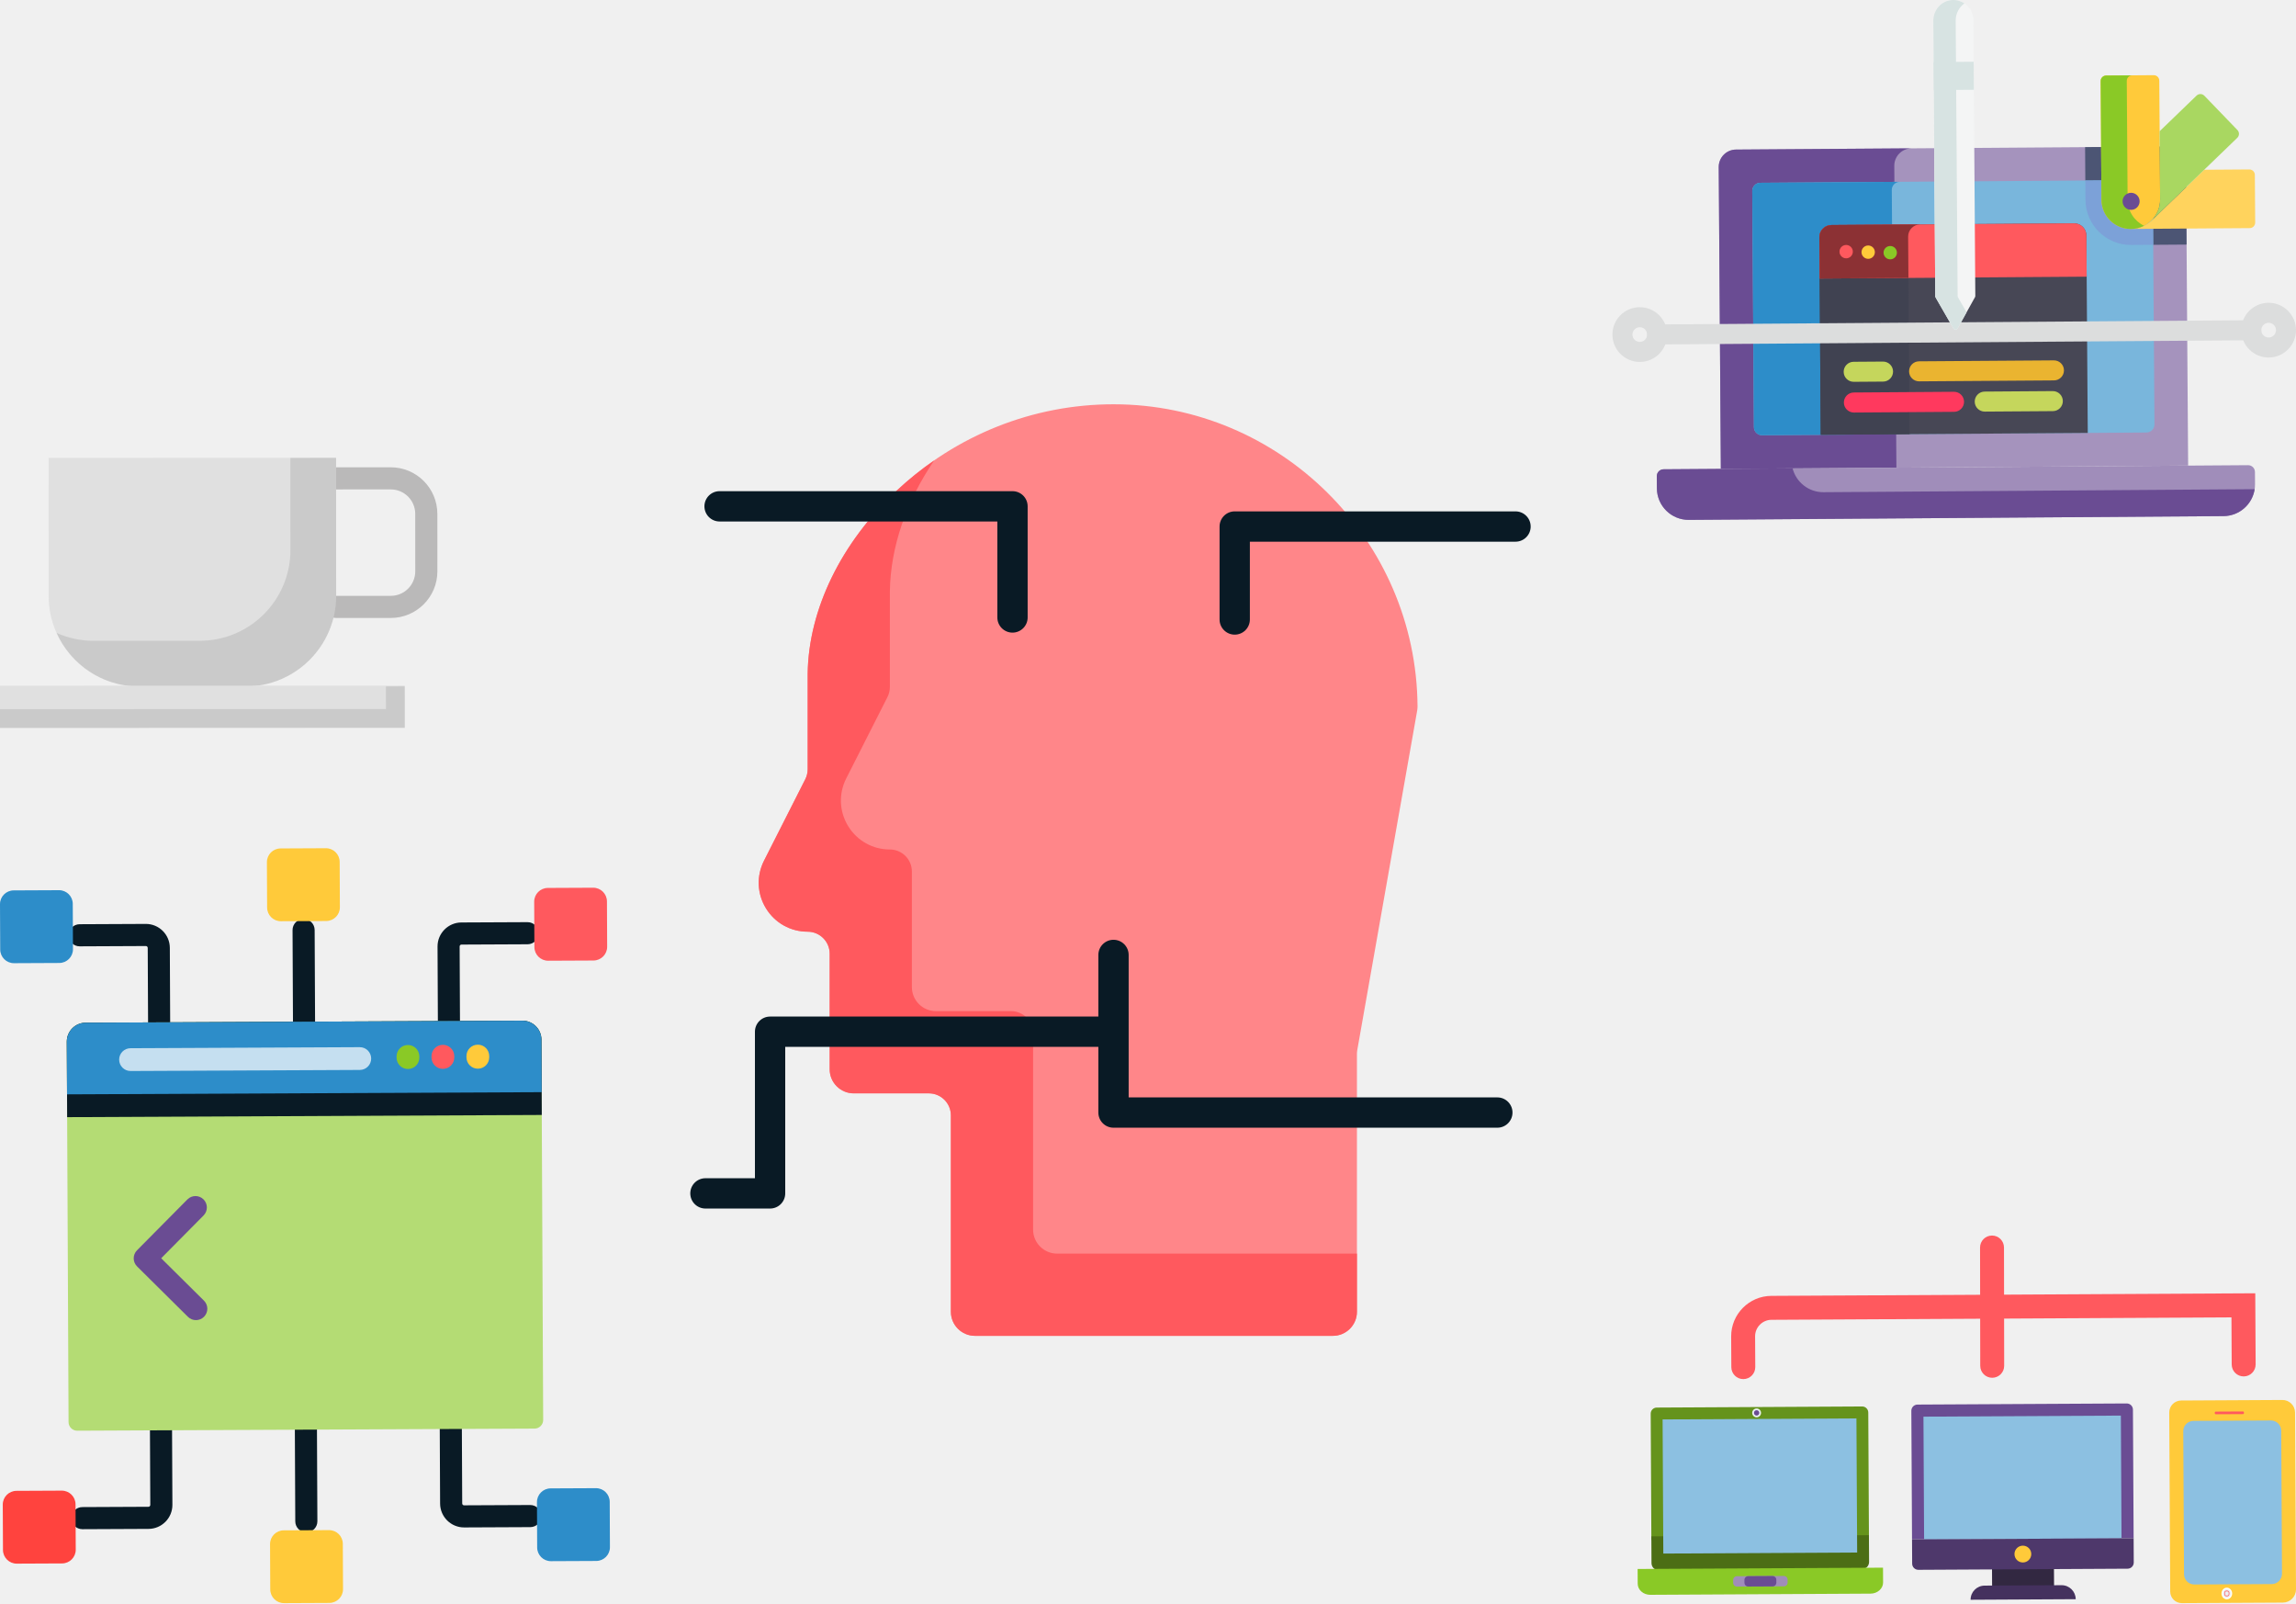
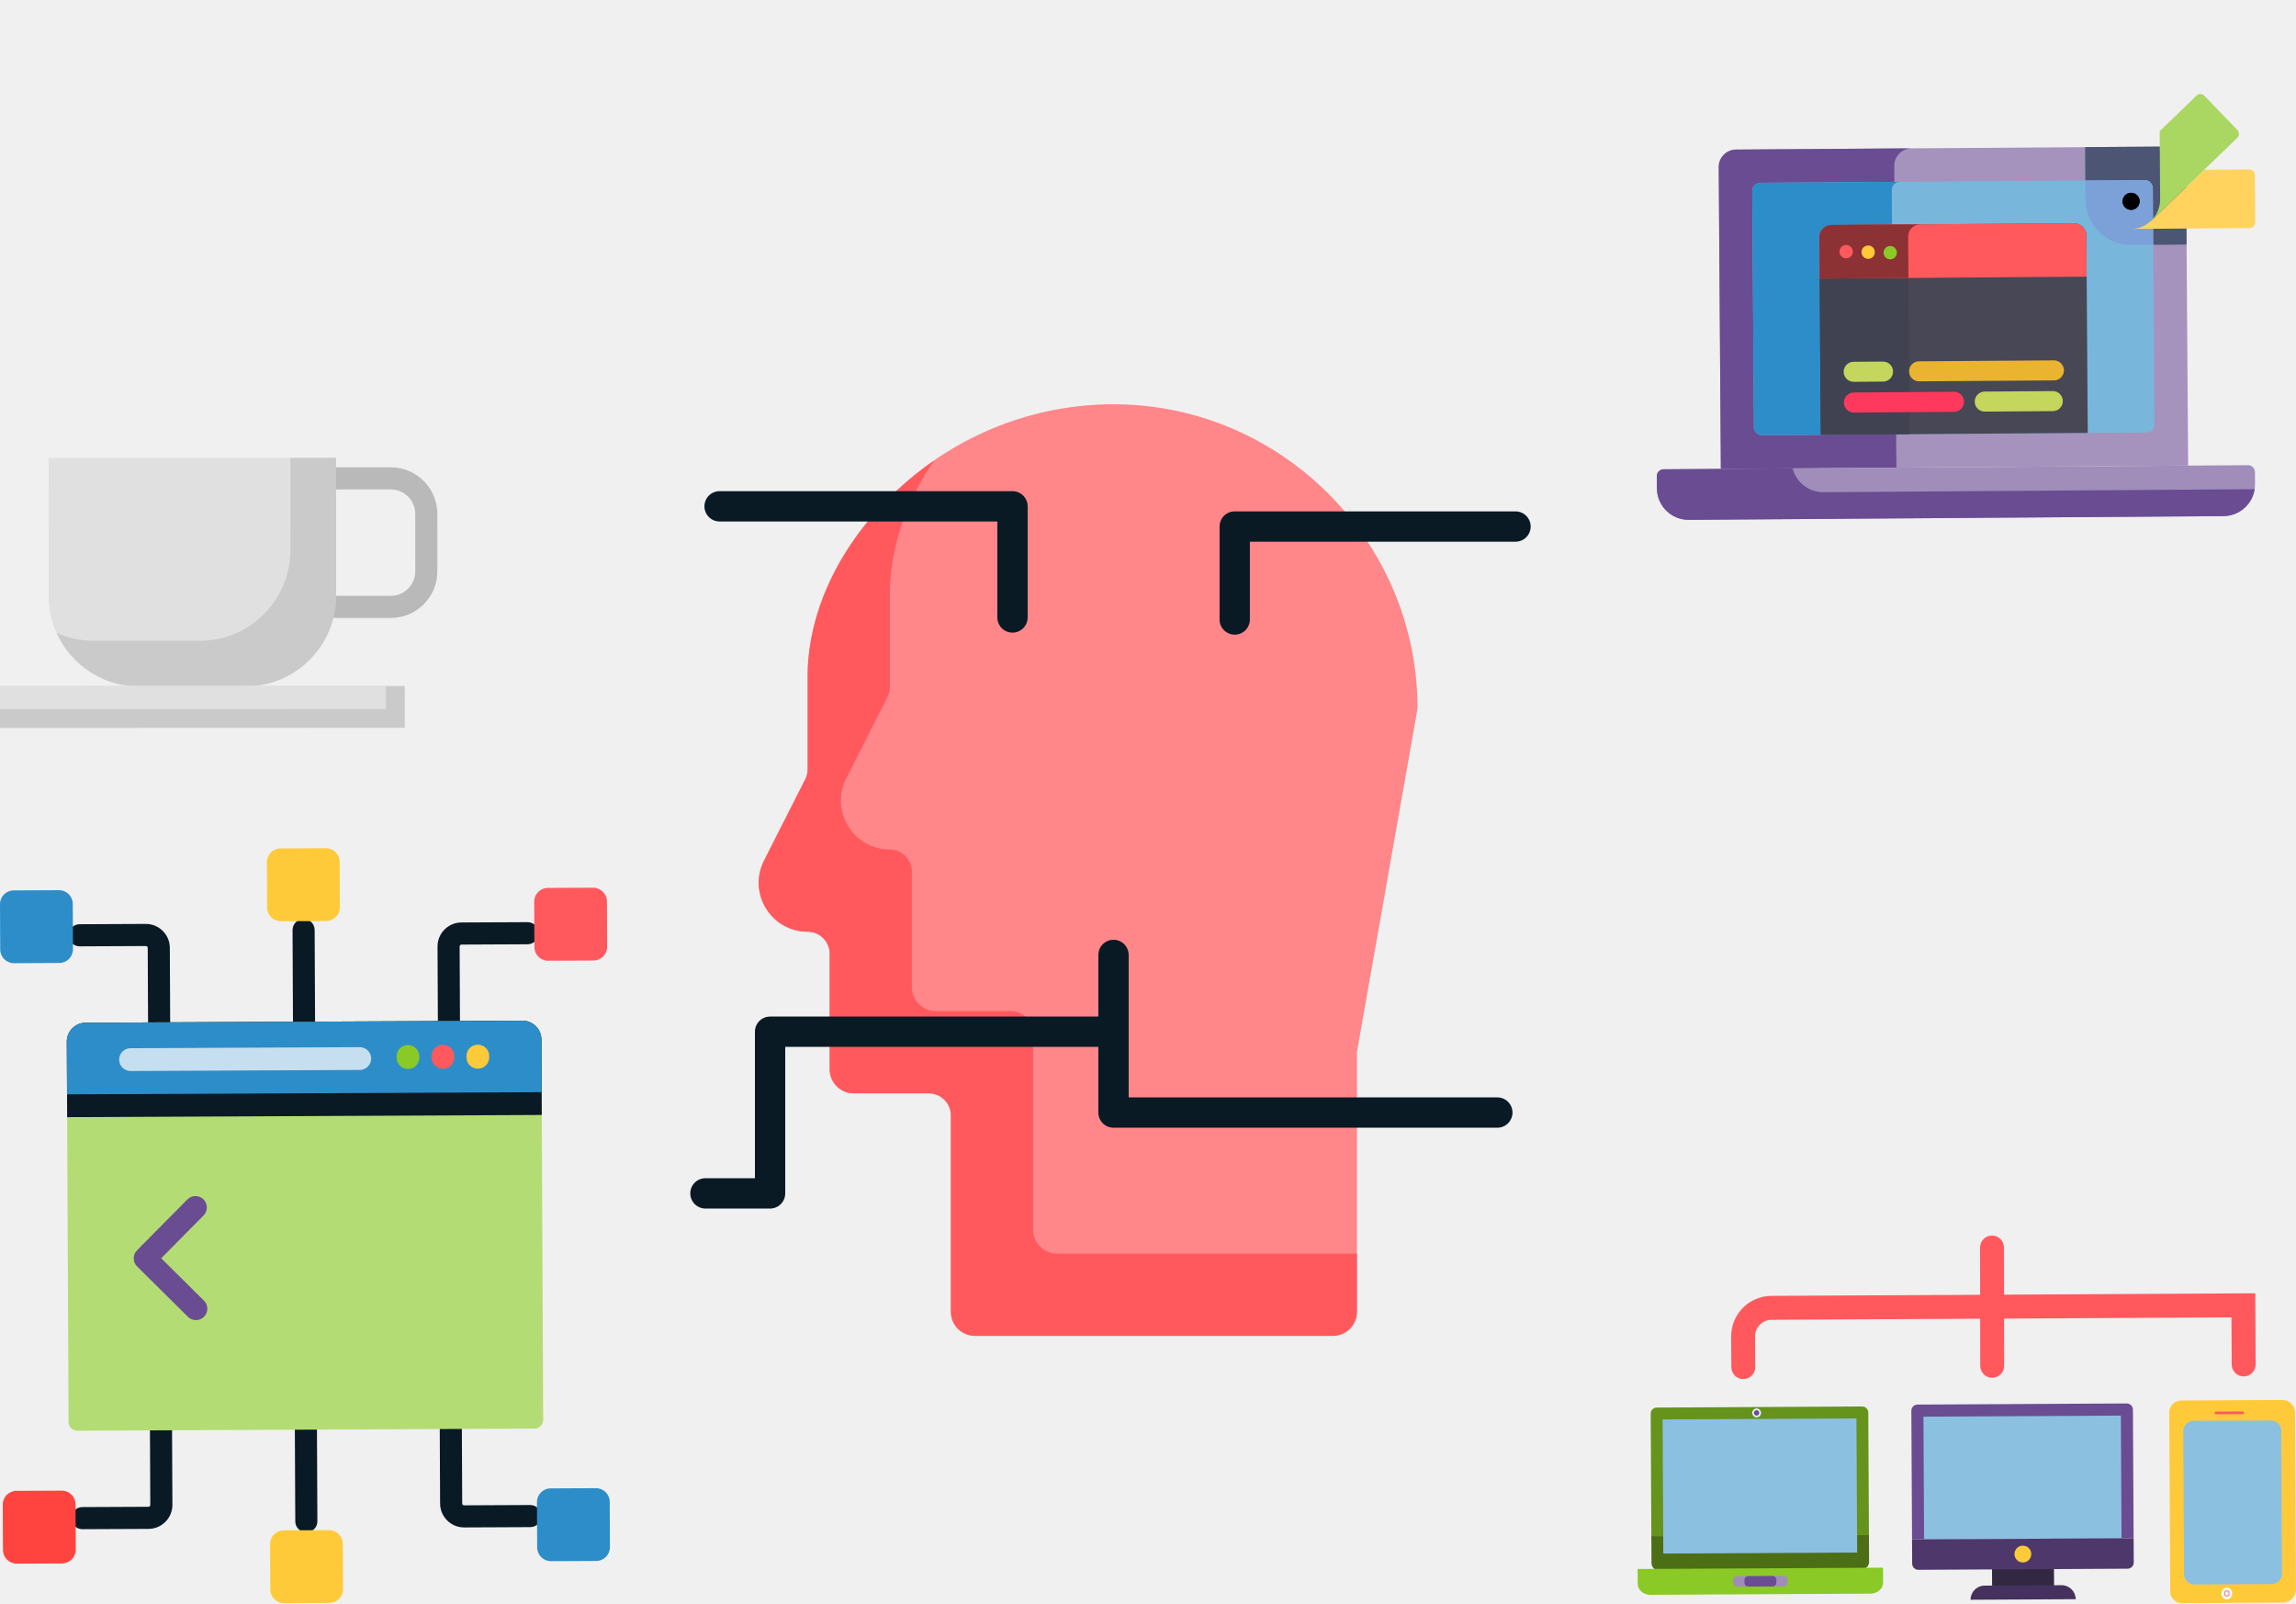
<svg xmlns="http://www.w3.org/2000/svg" width="2038.945" height="1423.227" viewBox="0 0 539.471 376.562" version="1.1" id="svg8">
  <defs id="defs2" />
  <g id="layer1" transform="translate(157.4804,-274.4705)">
    <g id="g2867" transform="matrix(0.4273787,0,0,0.4273787,-5.25788,369.4321)">
      <path id="path2779" d="m 179.814,512 c -7.289,0 -13.22,-5.931 -13.22,-13.22 V 390.835 c 0,-6.677 -5.433,-12.109 -12.109,-12.109 h -41.308 c -7.29,-10e-4 -13.221,-5.932 -13.221,-13.221 v -63.52 c 0,-6.678 -5.433,-12.11 -12.109,-12.11 -9.417,0 -17.981,-4.79 -22.911,-12.814 -4.929,-8.024 -5.331,-17.83 -1.074,-26.23 l 22.686,-44.767 c 0.855,-1.688 1.307,-3.582 1.307,-5.473 l 10e-4,-52.574 C 88.359,112.722 106.231,76.037 136.889,47.371 169.558,16.823 211.859,0 256,0 c 91.533,0 166.514,74.454 167.145,165.971 0.007,0.784 -0.063,1.6 -0.205,2.416 l -32.925,186.565 c -0.123,0.699 -0.185,1.408 -0.185,2.114 V 498.78 c 0,7.289 -5.931,13.22 -13.22,13.22 z" style="fill:#ff8689;fill-opacity:1" />
      <path id="path2781" d="m 225.005,466.811 c -7.289,0 -13.22,-5.931 -13.22,-13.22 V 345.646 c 0,-6.677 -5.433,-12.109 -12.109,-12.109 h -41.308 c -7.289,0 -13.22,-5.931 -13.22,-13.22 v -63.52 c 0,-6.677 -5.433,-12.109 -12.109,-12.109 -9.417,0 -17.981,-4.79 -22.911,-12.814 -4.929,-8.024 -5.331,-17.83 -1.074,-26.23 l 22.686,-44.767 c 0.855,-1.688 1.307,-3.582 1.307,-5.473 l 0.001,-52.574 c 0.348,-24.364 8.974,-49.387 24.366,-71.981 -7.177,4.955 -14.042,10.464 -20.522,16.524 -30.658,28.668 -48.53,65.352 -49.033,100.646 l -10e-4,52.574 c 0,1.893 -0.452,3.785 -1.307,5.473 l -22.686,44.767 c -4.257,8.4 -3.856,18.205 1.074,26.23 4.927,8.022 13.492,12.812 22.909,12.812 6.676,0 12.109,5.432 12.109,12.109 v 63.52 c 0,7.29 5.931,13.221 13.22,13.221 h 41.308 c 6.677,0 12.109,5.432 12.109,12.109 v 107.945 c 0,7.289 5.931,13.22 13.22,13.22 H 376.61 c 7.289,0 13.22,-5.931 13.22,-13.22 V 466.81 H 225.005 Z" style="fill:#ff595e;fill-opacity:1" />
      <g id="g2789">
        <path id="path2783" d="M 477.015,58.863 H 322.638 c -4.601,0 -8.33,3.729 -8.33,8.33 v 51.089 c 0,4.6 3.728,8.33 8.33,8.33 4.602,0 8.33,-3.729 8.33,-8.33 V 75.523 h 146.048 c 4.601,0 8.33,-3.729 8.33,-8.33 -10e-4,-4.6 -3.729,-8.33 -8.331,-8.33 z" style="fill:#091a25;fill-opacity:1" />
        <path id="path2785" d="m 39.427,64.416 h 152.711 v 52.755 c 0,4.6 3.728,8.33 8.33,8.33 4.601,0 8.33,-3.729 8.33,-8.33 V 56.087 c 0,-4.6 -3.728,-8.33 -8.33,-8.33 H 39.427 c -4.601,0 -8.33,3.729 -8.33,8.33 0,4.601 3.729,8.329 8.33,8.329 z" style="fill:#091a25;fill-opacity:1" />
        <path id="path2787" d="M 467.02,380.946 H 264.33 V 344.85 302.646 c 0,-4.6 -3.728,-8.33 -8.33,-8.33 -4.601,0 -8.33,3.729 -8.33,8.33 V 336.52 H 67.193 c -4.601,0 -8.33,3.729 -8.33,8.33 v 80.521 h -27.21 c -4.601,0 -8.33,3.729 -8.33,8.33 0,4.601 3.728,8.33 8.33,8.33 h 35.54 c 4.601,0 8.33,-3.729 8.33,-8.33 V 353.18 H 247.67 v 36.095 c 0,4.6 3.728,8.33 8.33,8.33 h 211.02 c 4.601,0 8.33,-3.73 8.33,-8.33 0,-4.6 -3.729,-8.329 -8.33,-8.329 z" style="fill:#091a25;fill-opacity:1" />
      </g>
      <g id="g2799" />
      <g id="g2803" />
      <g id="g2805" />
      <g id="g2807" />
      <g id="g2809" />
      <g id="g2811" />
      <g id="g2813" />
      <g id="g2815" />
      <g id="g2817" />
      <g id="g2819" />
      <g id="g2821" />
      <g id="g2823" />
      <g id="g2825" />
      <g id="g2827" />
      <g id="g2829" />
      <g id="g2831" />
    </g>
    <g id="g3103" transform="matrix(0.346234,-0.00159753,0.00159753,0.346234,-174.8701,474.1452)">
      <g id="g2976">
        <path id="path2964" d="m 354.335,127.663 c -4.142,0 -7.5,-3.358 -7.5,-7.5 V 67.048 c 0,-8.965 7.294,-16.259 16.259,-16.259 h 44.885 c 4.142,0 7.5,3.358 7.5,7.5 0,4.142 -3.358,7.5 -7.5,7.5 h -44.885 c -0.694,0 -1.259,0.565 -1.259,1.259 v 53.115 c 0,4.142 -3.358,7.5 -7.5,7.5 z" style="fill:#091a25;fill-opacity:1" />
        <path id="path2966" d="m 157.665,127.663 c -4.142,0 -7.5,-3.358 -7.5,-7.5 V 67.048 c 0,-0.694 -0.565,-1.259 -1.259,-1.259 h -44.885 c -4.142,0 -7.5,-3.358 -7.5,-7.5 0,-4.142 3.358,-7.5 7.5,-7.5 h 44.885 c 8.965,0 16.259,7.294 16.259,16.259 v 53.115 c 0,4.142 -3.358,7.5 -7.5,7.5 z" style="fill:#091a25;fill-opacity:1" />
        <path id="path2968" d="m 256,127.665 c -4.142,0 -7.5,-3.358 -7.5,-7.5 V 55.433 c 0,-4.142 3.358,-7.5 7.5,-7.5 4.142,0 7.5,3.358 7.5,7.5 v 64.732 c 0,4.142 -3.358,7.5 -7.5,7.5 z" style="fill:#091a25;fill-opacity:1" />
        <path id="path2970" d="m 148.906,461.211 h -44.885 c -4.142,0 -7.5,-3.358 -7.5,-7.5 0,-4.142 3.358,-7.5 7.5,-7.5 h 44.885 c 0.694,0 1.259,-0.565 1.259,-1.259 v -53.115 c 0,-4.142 3.358,-7.5 7.5,-7.5 4.142,0 7.5,3.358 7.5,7.5 v 53.115 c 0,8.965 -7.294,16.259 -16.259,16.259 z" style="fill:#091a25;fill-opacity:1" />
        <path id="path2972" d="m 407.979,461.211 h -44.885 c -8.965,0 -16.259,-7.294 -16.259,-16.259 v -53.115 c 0,-4.142 3.358,-7.5 7.5,-7.5 4.142,0 7.5,3.358 7.5,7.5 v 53.115 c 0,0.694 0.565,1.259 1.259,1.259 h 44.885 c 4.142,0 7.5,3.358 7.5,7.5 0,4.142 -3.357,7.5 -7.5,7.5 z" style="fill:#091a25;fill-opacity:1" />
        <path id="path2974" d="m 256,464.067 c -4.142,0 -7.5,-3.358 -7.5,-7.5 v -64.732 c 0,-4.142 3.358,-7.5 7.5,-7.5 4.142,0 7.5,3.358 7.5,7.5 v 64.732 c 0,4.142 -3.358,7.5 -7.5,7.5 z" style="fill:#091a25;fill-opacity:1" />
      </g>
      <path id="path2978" d="m 417.045,130.481 v 258.021 c 0,3.248 -2.629,5.878 -5.878,5.878 H 100.833 c -3.248,0 -5.878,-2.629 -5.878,-5.878 V 130.481 c 0,-7.104 5.756,-12.86 12.849,-12.86 h 296.38 c 7.094,0 12.861,5.756 12.861,12.86 z" style="fill:#b4dc74;fill-opacity:1" />
      <path id="path2980" d="m 417.045,130.481 v 51.153 H 94.955 v -51.153 c 0,-7.104 5.756,-12.86 12.849,-12.86 h 296.38 c 7.094,0 12.861,5.756 12.861,12.86 z" style="fill:#091a25;fill-opacity:1" />
      <path id="path2982" d="M 417.04,166.169 H 94.955 v -35.69 c 0,-7.1 5.756,-12.857 12.857,-12.857 h 296.372 c 7.1,0 12.857,5.756 12.857,12.857 v 35.69 z" style="fill:#2d8dc9;fill-opacity:1" />
      <path id="path2984" d="M 293.726,150.52 H 138.154 c -4.267,0 -7.726,-3.459 -7.726,-7.726 0,-4.267 3.459,-7.726 7.726,-7.726 h 155.572 c 4.267,0 7.726,3.459 7.726,7.726 0,4.267 -3.459,7.726 -7.726,7.726 z" style="fill:#c5dff0;fill-opacity:1" />
      <path id="path2986" d="m 326.415,150.044 c -4.267,0 -7.726,-3.459 -7.726,-7.726 v -0.844 c 0,-4.267 3.459,-7.726 7.726,-7.726 4.267,0 7.726,3.459 7.726,7.726 v 0.844 c 0,4.267 -3.459,7.726 -7.726,7.726 z" style="fill:#8ac926;fill-opacity:1" />
      <path id="path2988" d="m 350.128,150.044 c -4.267,0 -7.726,-3.459 -7.726,-7.726 v -0.844 c 0,-4.267 3.459,-7.726 7.726,-7.726 4.267,0 7.726,3.459 7.726,7.726 v 0.844 c 0,4.267 -3.459,7.726 -7.726,7.726 z" style="fill:#ff595e;fill-opacity:1" />
      <path id="path2990" d="m 373.841,150.044 c -4.267,0 -7.726,-3.459 -7.726,-7.726 v -0.844 c 0,-4.267 3.459,-7.726 7.726,-7.726 4.267,0 7.726,3.459 7.726,7.726 v 0.844 c 0,4.267 -3.459,7.726 -7.726,7.726 z" style="fill:#ffca3a;fill-opacity:1" />
      <g id="g2996">
        <path id="path2992" d="M 452.631,77.011 H 421.88 c -5.144,0 -9.314,-4.17 -9.314,-9.314 V 36.946 c 0,-5.144 4.17,-9.314 9.314,-9.314 h 30.751 c 5.144,0 9.314,4.17 9.314,9.314 v 30.751 c 0.001,5.144 -4.17,9.314 -9.314,9.314 z" style="fill:#ff595e;fill-opacity:1" />
        <path id="path2994" d="M 59.369,77.011 H 90.12 c 5.144,0 9.314,-4.17 9.314,-9.314 V 36.946 c 0,-5.144 -4.17,-9.314 -9.314,-9.314 H 59.369 c -5.144,0 -9.314,4.17 -9.314,9.314 v 30.751 c -10e-4,5.144 4.17,9.314 9.314,9.314 z" style="fill:#2d8dc9;fill-opacity:1" />
      </g>
      <path id="path2998" d="m 231.31,9.314 v 30.751 c 0,5.144 4.17,9.314 9.314,9.314 h 30.751 c 5.144,0 9.314,-4.17 9.314,-9.314 V 9.314 C 280.689,4.17 276.519,0 271.375,0 h -30.751 c -5.144,0 -9.314,4.17 -9.314,9.314 z" style="fill:#ffca3a;fill-opacity:1" />
      <g id="g3004">
        <path id="path3000" d="M 59.369,434.989 H 90.12 c 5.144,0 9.314,4.17 9.314,9.314 v 30.751 c 0,5.144 -4.17,9.314 -9.314,9.314 H 59.369 c -5.144,0 -9.314,-4.17 -9.314,-9.314 v -30.751 c -10e-4,-5.144 4.17,-9.314 9.314,-9.314 z" style="fill:#ff433e" />
        <path id="path3002" d="M 452.631,434.989 H 421.88 c -5.144,0 -9.314,4.17 -9.314,9.314 v 30.751 c 0,5.144 4.17,9.314 9.314,9.314 h 30.751 c 5.144,0 9.314,-4.17 9.314,-9.314 v -30.751 c 0.001,-5.144 -4.17,-9.314 -9.314,-9.314 z" style="fill:#2d8dc9;fill-opacity:1" />
      </g>
      <path id="path3006" d="m 280.69,502.686 v -30.751 c 0,-5.144 -4.17,-9.314 -9.314,-9.314 h -30.751 c -5.144,0 -9.314,4.17 -9.314,9.314 v 30.751 c 0,5.144 4.17,9.314 9.314,9.314 h 30.751 c 5.144,0 9.314,-4.17 9.314,-9.314 z" style="fill:#ffca3a;fill-opacity:1" />
      <g id="g3020">
        <path id="path3008" d="m 181.757,319.731 c -1.977,0 -3.955,-0.755 -5.463,-2.263 l -34.355,-34.355 c -3.018,-3.017 -3.018,-7.909 0,-10.927 l 34.355,-34.355 c 3.017,-3.017 7.909,-3.017 10.927,0 3.018,3.017 3.018,7.909 0,10.927 l -28.892,28.892 28.892,28.892 c 3.018,3.017 3.018,7.909 0,10.927 -1.51,1.507 -3.487,2.262 -5.464,2.262 z" style="fill:#6a4c93;fill-opacity:1" />
      </g>
      <g id="g3022" />
      <g id="g3024" />
      <g id="g3026" />
      <g id="g3028" />
      <g id="g3030" />
      <g id="g3032" />
      <g id="g3034" />
      <g id="g3036" />
      <g id="g3038" />
      <g id="g3040" />
      <g id="g3042" />
      <g id="g3044" />
      <g id="g3046" />
      <g id="g3048" />
      <g id="g3050" />
    </g>
    <g id="g3374" transform="matrix(0.3137012,-0.00220235,0.00220235,0.3137012,220.6906,255.5635)">
      <path id="path3214" d="M 367,172.925 H 272 242 93.53 c -7.2,0 -13.03,5.83 -13.03,13.03 v 110.97 115 h 48.26 301.74 v -177.5 -61.5 z" style="fill:#a08dba;fill-opacity:0.941" />
      <g id="g3220">
        <path id="path3216" d="m 430.5,234.425 v -61.5 H 367 355 v 39.53 c 0,18.731 15.239,33.97 33.97,33.97 h 41.53 z" style="fill:#4c5574" />
        <path id="path3218" d="m 212,185.955 c 0,-7.2 5.83,-13.03 13.03,-13.03 H 93.53 c -7.2,0 -13.03,5.83 -13.03,13.03 v 110.97 115 H 128.76 212 v -115 z" style="fill:#6a4c93;fill-opacity:1" />
      </g>
      <path id="path3222" d="M 367,197.925 H 272 242 111.547 c -3.34,0 -6.047,2.707 -6.047,6.047 v 176.906 c 0,3.34 2.707,6.047 6.047,6.047 h 287.906 c 3.34,0 6.047,-2.707 6.047,-6.047 V 234.425 203.972 c 0,-3.34 -2.707,-6.047 -6.047,-6.047 z" style="fill:#79b6dc;fill-opacity:1" />
      <path id="path3224" d="M 399.453,197.925 H 367 355 v 14.53 c 0,18.731 15.239,33.97 33.97,33.97 h 16.53 v -12 -30.453 c 0,-3.34 -2.707,-6.047 -6.047,-6.047 z" style="fill:#7ca1d8" />
      <path id="path3226" d="M 210,380.878 V 203.972 c 0,-3.34 2.707,-6.047 6.047,-6.047 h -104.5 c -3.34,0 -6.047,2.707 -6.047,6.047 v 176.906 c 0,3.34 2.707,6.047 6.047,6.047 h 104.5 c -3.34,0 -6.047,-2.707 -6.047,-6.047 z" style="fill:#2d8dc9;fill-opacity:1" />
      <path id="path3228" d="m 480.5,417.015 v 9.16 c 0,13.12 -10.63,23.75 -23.75,23.75 H 56.25 c -13.12,0 -23.75,-10.63 -23.75,-23.75 v -9.16 c 0,-2.81 2.28,-5.09 5.09,-5.09 h 437.82 c 2.81,0 5.09,2.28 5.09,5.09 z" style="fill:#a08dba;fill-opacity:1" />
      <path id="path3230" d="m 157.285,429.925 c -11.137,0 -20.475,-7.66 -23.046,-18 H 37.59 c -2.81,0 -5.09,2.28 -5.09,5.09 v 9.16 c 0,13.12 10.63,23.75 23.75,23.75 h 400.5 c 11.844,0 21.655,-8.663 23.453,-20 z" style="fill:#6a4c93;fill-opacity:1" />
      <path id="path3232" d="m 355.5,239.045 v 147.88 h -200 v -147.88 c 0,-5.04 4.08,-9.12 9.12,-9.12 h 181.76 c 5.04,0 9.12,4.08 9.12,9.12 z" style="fill:#474755" />
      <path id="path3234" d="m 231.12,229.925 h -66.5 c -5.04,0 -9.12,4.08 -9.12,9.12 v 147.88 H 222 v -147.88 c 0,-5.04 4.08,-9.12 9.12,-9.12 z" style="fill:#404251" />
-       <path id="path3236" d="m 478.5,318.425 h -445 c -4.142,0 -7.5,-3.358 -7.5,-7.5 0,-4.142 3.358,-7.5 7.5,-7.5 h 445 c 4.142,0 7.5,3.358 7.5,7.5 0,4.142 -3.358,7.5 -7.5,7.5 z" style="fill:#dcdddd" />
      <path id="path3238" d="M 346.38,229.925 H 164.62 c -5.04,0 -9.12,4.08 -9.12,9.12 v 30.88 h 200 v -30.88 c 0,-5.04 -4.08,-9.12 -9.12,-9.12 z" style="fill:#ff595e;fill-opacity:1" />
      <path id="path3240" d="m 222,239.045 c 0,-5.04 4.08,-9.12 9.12,-9.12 h -66.5 c -5.04,0 -9.12,4.08 -9.12,9.12 v 30.88 H 222 Z" style="fill:#8c3134;fill-opacity:1" />
      <circle id="circle3242" r="5" cy="249.93" cx="175.5" style="fill:#ff595e;fill-opacity:1" />
      <circle id="circle3244" r="5" cy="250.43" cx="192" style="fill:#ffca3a;fill-opacity:1" />
      <circle id="circle3246" r="5" cy="250.93" cx="208.5" style="fill:#8ac926;fill-opacity:1" />
-       <path id="path3248" d="m 272,77.075 v 206.7 c 0,0.321 -0.083,0.637 -0.241,0.917 l -13.139,23.221 c -0.713,1.259 -2.527,1.259 -3.24,0 L 242.241,284.692 C 242.083,284.412 242,284.097 242,283.775 V 77.473 c 0,-7.942 6.009,-14.811 13.932,-15.36 4.561,-0.316 8.727,1.412 11.668,4.353 2.72,2.719 4.4,6.469 4.4,10.609 z" style="fill:#f4f5f5" />
-       <g id="g3254">
-         <path id="path3250" d="m 258.991,284.692 c -0.158,-0.28 -0.241,-0.595 -0.241,-0.917 V 77.473 c 0,-5.237 2.622,-9.994 6.674,-12.794 -2.673,-1.821 -5.96,-2.812 -9.492,-2.567 C 248.009,62.662 242,69.531 242,77.473 v 206.302 c 0,0.321 0.083,0.637 0.241,0.917 l 13.139,23.221 c 0.713,1.26 2.527,1.26 3.24,0 l 6.755,-11.939 z" style="fill:#d7e3e2" />
-         <rect id="rect3252" height="21" width="30" style="fill:#d7e3e2" y="108.42" x="242" />
-       </g>
-       <g id="g3260">
-         <path id="path3256" d="m 20.5,331.425 c -11.304,0 -20.5,-9.196 -20.5,-20.5 0,-11.304 9.196,-20.5 20.5,-20.5 11.304,0 20.5,9.196 20.5,20.5 0,11.304 -9.196,20.5 -20.5,20.5 z m 0,-26 c -3.033,0 -5.5,2.467 -5.5,5.5 0,3.033 2.467,5.5 5.5,5.5 3.033,0 5.5,-2.467 5.5,-5.5 0,-3.033 -2.467,-5.5 -5.5,-5.5 z" style="fill:#dcdddd" />
-         <path id="path3258" d="m 491.5,331.425 c -11.304,0 -20.5,-9.196 -20.5,-20.5 0,-11.304 9.196,-20.5 20.5,-20.5 11.304,0 20.5,9.196 20.5,20.5 0,11.304 -9.196,20.5 -20.5,20.5 z m 0,-26 c -3.033,0 -5.5,2.467 -5.5,5.5 0,3.033 2.467,5.5 5.5,5.5 3.033,0 5.5,-2.467 5.5,-5.5 0,-3.033 -2.467,-5.5 -5.5,-5.5 z" style="fill:#dcdddd" />
-       </g>
+       <g id="g3254" />
+       <g id="g3260" />
      <g id="g3266">
        <circle id="circle3262" r="6.389" cy="213.75" cx="389.17" style="fill:#000100" />
        <circle id="circle3264" r="6.389" cy="213.75" cx="389.17" style="fill:#000100" />
      </g>
      <path id="path3268" d="m 482,194.635 v 35.65 c 0,2.29 -1.85,4.14 -4.14,4.14 h -88.89 c 4.56,0 8.79,-1.39 12.31,-3.77 1.17,-0.75 2.29,-1.62 3.34,-2.61 l 39.48,-37.55 h 33.76 c 2.29,0 4.14,1.85 4.14,4.14 z" style="fill:#ffd35d;fill-opacity:1" />
-       <path id="path3270" d="m 410.93,123.565 v 88.89 c 0,12.14 -9.83,21.97 -21.96,21.97 -12.14,0 -21.97,-9.83 -21.97,-21.97 v -88.89 c 0,-2.29 1.85,-4.14 4.14,-4.14 h 35.65 c 2.29,0 4.14,1.85 4.14,4.14 z" style="fill:#ffca3a;fill-opacity:1" />
-       <path id="path3272" d="m 386.57,212.455 v -88.89 c 0,-2.29 1.85,-4.14 4.14,-4.14 h -19.57 c -2.29,0 -4.14,1.85 -4.14,4.14 v 88.89 c 0,12.14 9.83,21.97 21.97,21.97 3.516,0 6.836,-0.83 9.782,-2.299 -7.222,-3.598 -12.182,-11.05 -12.182,-19.671 z" style="fill:#8ac926;fill-opacity:1" />
      <path id="path3274" d="m 469.18,160.925 c 1.57,1.66 1.51,4.28 -0.15,5.85 l -64.41,61.27 c -1.05,0.99 -2.17,1.86 -3.35,2.61 5.83,-3.95 9.66,-10.63 9.66,-18.2 v -51.05 l 27.82,-26.46 c 1.66,-1.58 4.28,-1.51 5.85,0.14 z" style="fill:#a9d761;fill-opacity:1" />
-       <circle id="circle3276" r="6.389" cy="213.75" cx="389.17" style="fill:#6a4c93;fill-opacity:1" />
      <path id="path3278" d="m 202.5,347.425 h -22 c -4.142,0 -7.5,-3.358 -7.5,-7.5 0,-4.142 3.358,-7.5 7.5,-7.5 h 22 c 4.142,0 7.5,3.358 7.5,7.5 0,4.142 -3.358,7.5 -7.5,7.5 z" style="fill:#c5d65c" />
      <path id="path3280" d="m 255.5,370.425 h -75 c -4.142,0 -7.5,-3.358 -7.5,-7.5 0,-4.142 3.358,-7.5 7.5,-7.5 h 75 c 4.142,0 7.5,3.358 7.5,7.5 0,4.142 -3.358,7.5 -7.5,7.5 z" style="fill:#ff395e" />
      <path id="path3282" d="m 329.5,370.425 h -51 c -4.142,0 -7.5,-3.358 -7.5,-7.5 0,-4.142 3.358,-7.5 7.5,-7.5 h 51 c 4.142,0 7.5,3.358 7.5,7.5 0,4.142 -3.358,7.5 -7.5,7.5 z" style="fill:#c5d65c" />
      <path id="path3284" d="m 330.5,347.425 h -101 c -4.142,0 -7.5,-3.358 -7.5,-7.5 0,-4.142 3.358,-7.5 7.5,-7.5 h 101 c 4.142,0 7.5,3.358 7.5,7.5 0,4.142 -3.358,7.5 -7.5,7.5 z" style="fill:#eab430" />
      <g id="g3286" />
      <g id="g3288" />
      <g id="g3290" />
      <g id="g3292" />
      <g id="g3294" />
      <g id="g3296" />
      <g id="g3298" />
      <g id="g3300" />
      <g id="g3302" />
      <g id="g3304" />
      <g id="g3306" />
      <g id="g3308" />
      <g id="g3310" />
      <g id="g3312" />
      <g id="g3314" />
    </g>
    <g id="g3810" transform="matrix(0.3339411,-1.305171e-4,1.305171e-4,0.3339411,-191.6441,274.5019)">
      <path id="path3725" d="m 377.119,434.724 h -38.457 c -4.297,0 -7.781,-3.483 -7.781,-7.781 0,-4.298 3.484,-7.781 7.781,-7.781 h 38.457 c 9.487,0 17.205,-7.718 17.205,-17.205 v -40.446 c 0,-9.487 -7.718,-17.204 -17.205,-17.204 h -38.457 c -4.297,0 -7.781,-3.483 -7.781,-7.781 0,-4.298 3.484,-7.781 7.781,-7.781 h 38.457 c 18.069,0 32.768,14.7 32.768,32.767 v 40.446 c 0,18.066 -14.7,32.766 -32.768,32.766 z" style="fill:#bab9b9" />
      <path id="path3727" d="m 196.708,322.07 h 141.954 v 97.004 c 0,35.239 -28.566,63.805 -63.805,63.805 H 200.16 c -35.239,0 -63.805,-28.566 -63.805,-63.805 V 322.07 h 21.943 z" style="fill:#e0e0e0" />
      <path id="path3729" d="m 306.498,322.07 v 64.84 c 0,35.239 -28.566,63.805 -63.805,63.805 h -74.698 c -9.29,0 -18.108,-2.001 -26.07,-5.572 9.971,22.237 32.285,37.735 58.233,37.735 h 74.698 c 35.239,0 63.805,-28.566 63.805,-63.805 V 322.07 Z" style="opacity:0.1;enable-background:new" />
      <rect id="rect3731" height="29.698" width="284.791" style="fill:#e0e0e0" y="482.305" x="102.116" />
      <polygon id="polygon3733" points="373.679,498.774 102.118,498.774 102.118,512 386.905,512 386.905,482.878 373.679,482.878 " style="opacity:0.1;enable-background:new" />
      <g id="g3745" style="opacity:0.2" />
      <g id="g3747" />
      <g id="g3749" />
      <g id="g3751" />
      <g id="g3753" />
      <g id="g3755" />
      <g id="g3757" />
      <g id="g3759" />
      <g id="g3761" />
      <g id="g3763" />
      <g id="g3765" />
      <g id="g3767" />
      <g id="g3769" />
      <g id="g3771" />
      <g id="g3773" />
      <g id="g3775" />
    </g>
    <g id="g4172" transform="matrix(0.3472487,-0.09084105,0.09084105,0.3472487,200.9341,519.8573)">
      <g id="g4223" transform="matrix(1.06756,0.2731632,-0.2731632,1.06756,80.18503,-65.77759)">
        <g id="g4004">
          <rect x="29.844" y="385.485" style="fill:#ebf0f3" width="10.583" height="7.055" id="rect4000" />
          <rect x="118.067" y="385.485" style="fill:#ebf0f3" width="10.583" height="7.055" id="rect4002" />
        </g>
        <path style="fill:#65931c;fill-opacity:1" d="m 146.797,295.398 c 0,-1.991 -1.614,-3.605 -3.605,-3.605 H 21.151 c -1.991,0 -3.606,1.614 -3.606,3.605 v 75.009 h 129.251 v -75.009 z" id="path4006" />
        <path style="fill:#4c6e15;fill-opacity:1" d="m 17.546,368.249 v 15.855 c 0,2.234 1.614,4.044 3.606,4.044 h 122.04 c 1.991,0 3.605,-1.811 3.605,-4.044 v -15.855 z" id="path4008" />
        <rect x="24.596" y="298.854" style="fill:#8cc0e1;fill-opacity:1" width="115.149" height="79.657" id="rect4010" />
        <path style="fill:#8ac926;fill-opacity:1" d="m 155.059,387.586 v 8.775 c 0,3.647 -3.347,6.604 -7.476,6.604 H 16.76 c -4.129,0 -7.476,-2.957 -7.476,-6.604 v -8.775 z" id="path4012" />
        <g id="g4018">
          <path style="fill:#a08dba;fill-opacity:1" d="M 96.125,398.361 H 68.218 c -1.222,0 -2.222,-1 -2.222,-2.222 v -1.727 c 0,-1.222 1,-2.222 2.222,-2.222 h 27.907 c 1.222,0 2.222,1 2.222,2.222 v 1.727 c 0,1.222 -1,2.222 -2.222,2.222 z" id="path4014" />
          <circle style="fill:#ebf0f3" cx="80.471" cy="295.27" r="2.627" id="circle4016" />
        </g>
        <g id="g4024">
          <circle style="fill:#6a4c93;fill-opacity:1" cx="80.471" cy="295.27" r="1.592" id="circle4020" />
          <path style="fill:#6a4c93;fill-opacity:1" d="M 89.419,398.361 H 74.924 c -1.222,0 -2.222,-1 -2.222,-2.222 v -1.727 c 0,-1.222 1,-2.222 2.222,-2.222 H 89.42 c 1.222,0 2.222,1 2.222,2.222 v 1.727 c -10e-4,1.222 -1.001,2.222 -2.223,2.222 z" id="path4022" />
        </g>
        <rect x="219.802" y="387.738" style="fill:#271c36;fill-opacity:0.941" width="36.808" height="11.668" id="rect4026" />
        <path style="fill:#6a4c93;fill-opacity:1" d="m 304.024,294.516 c 0,-2.028 -1.644,-3.672 -3.672,-3.672 H 176.058 c -2.028,0 -3.672,1.644 -3.672,3.672 v 76.394 h 131.638 z" id="path4028" />
        <rect x="179.558" y="298.035" style="fill:#8cc0e1;fill-opacity:1" width="117.279" height="72.883" id="rect4030" />
        <path style="fill:#4e386b;fill-opacity:1" d="m 172.386,370.91 v 14.396 c 0,2.028 1.644,3.672 3.672,3.672 h 124.294 c 2.028,0 3.672,-1.644 3.672,-3.672 V 370.91 Z" id="path4032" />
        <circle style="fill:#ffca3a;fill-opacity:1" cx="238.182" cy="379.955" r="4.992" id="circle4034" />
        <path style="fill:#44315e;fill-opacity:1" d="m 261.073,398.568 h -45.736 c -4.615,0 -8.356,3.741 -8.356,8.356 v 0 h 62.447 v 0 c 10e-4,-4.615 -3.74,-8.356 -8.355,-8.356 z" id="path4036" />
        <path style="fill:#ffca3a;fill-opacity:1" d="M 392.485,409.6 H 332.5 c -3.819,0 -6.915,-3.096 -6.915,-6.915 V 296.384 c 0,-3.928 3.184,-7.112 7.112,-7.112 h 60.131 c 4.136,0 7.489,3.353 7.489,7.489 v 105.008 c -0.001,4.325 -3.507,7.831 -7.832,7.831 z" id="path4038" />
        <path style="fill:#8cc0e1;fill-opacity:1" d="m 385.945,301.405 h -45.99 c -3.373,0 -6.107,2.734 -6.107,6.108 v 84.95 c 0,3.373 2.734,6.108 6.107,6.108 h 45.99 c 3.374,0 6.108,-2.736 6.108,-6.108 v -84.95 c 0,-3.374 -2.734,-6.108 -6.108,-6.108 z" id="path4040" />
        <ellipse style="fill:#ffffff" cx="359.219" cy="404.019" rx="3.159" ry="3.456" id="ellipse4042" />
        <ellipse style="fill:#ebf0f3" cx="359.219" cy="404.019" rx="2.422" ry="2.652" id="ellipse4044" />
        <path style="fill:#ff595e;fill-opacity:1" d="m 359.546,405.68 h -0.678 c -0.644,0 -1.168,-0.578 -1.168,-1.287 v -0.762 c 0,-0.709 0.525,-1.287 1.168,-1.287 h 0.678 c 0.644,0 1.168,0.578 1.168,1.287 v 0.762 c 0,0.709 -0.524,1.287 -1.168,1.287 z m -0.678,-2.907 c -0.429,0 -0.778,0.384 -0.778,0.857 v 0.762 c 0,0.473 0.348,0.857 0.778,0.857 h 0.678 c 0.43,0 0.778,-0.384 0.778,-0.857 v -0.762 c 0,-0.473 -0.348,-0.857 -0.778,-0.857 z" id="path4046" />
        <path style="fill:#ff595e;fill-opacity:1" d="m 369.385,297.541 h -16.183 c -0.311,0 -0.563,-0.252 -0.563,-0.563 v -0.438 c 0,-0.311 0.252,-0.563 0.563,-0.563 h 16.183 c 0.311,0 0.563,0.252 0.563,0.563 v 0.438 c 0.001,0.311 -0.252,0.563 -0.563,0.563 z" id="path4048" />
        <path style="fill:#ff595e;fill-opacity:1" d="m 220.566,275.162 c -0.01,0 -0.017,0 -0.028,0 -3.926,-0.014 -7.096,-3.208 -7.082,-7.137 l 0.267,-70.243 c 0.014,-3.916 3.194,-7.082 7.11,-7.082 0.01,0 0.017,0 0.028,0 3.926,0.014 7.096,3.208 7.082,7.137 l -0.267,70.243 c -0.014,3.916 -3.194,7.082 -7.11,7.082 z" id="path4050" />
        <g id="g4066" />
        <path style="fill:#ff595e;fill-opacity:1" d="m 369.949,275.162 c -3.926,0 -7.11,-3.18 -7.11,-7.11 V 240.044 H 89.592 c -5.391,0 -9.779,4.388 -9.779,9.776 v 18.232 c 0,3.93 -3.183,7.11 -7.11,7.11 -3.926,0 -7.11,-3.18 -7.11,-7.11 V 249.82 c 0,-13.233 10.765,-23.995 23.999,-23.995 h 287.467 v 42.228 c 0,3.929 -3.183,7.109 -7.11,7.109 z" id="path4078" />
      </g>
      <g id="g4080" />
      <g id="g4082" />
      <g id="g4084" />
      <g id="g4086" />
      <g id="g4088" />
      <g id="g4090" />
      <g id="g4092" />
      <g id="g4094" />
      <g id="g4096" />
      <g id="g4098" />
      <g id="g4100" />
      <g id="g4102" />
      <g id="g4104" />
      <g id="g4106" />
      <g id="g4108" />
    </g>
  </g>
</svg>
